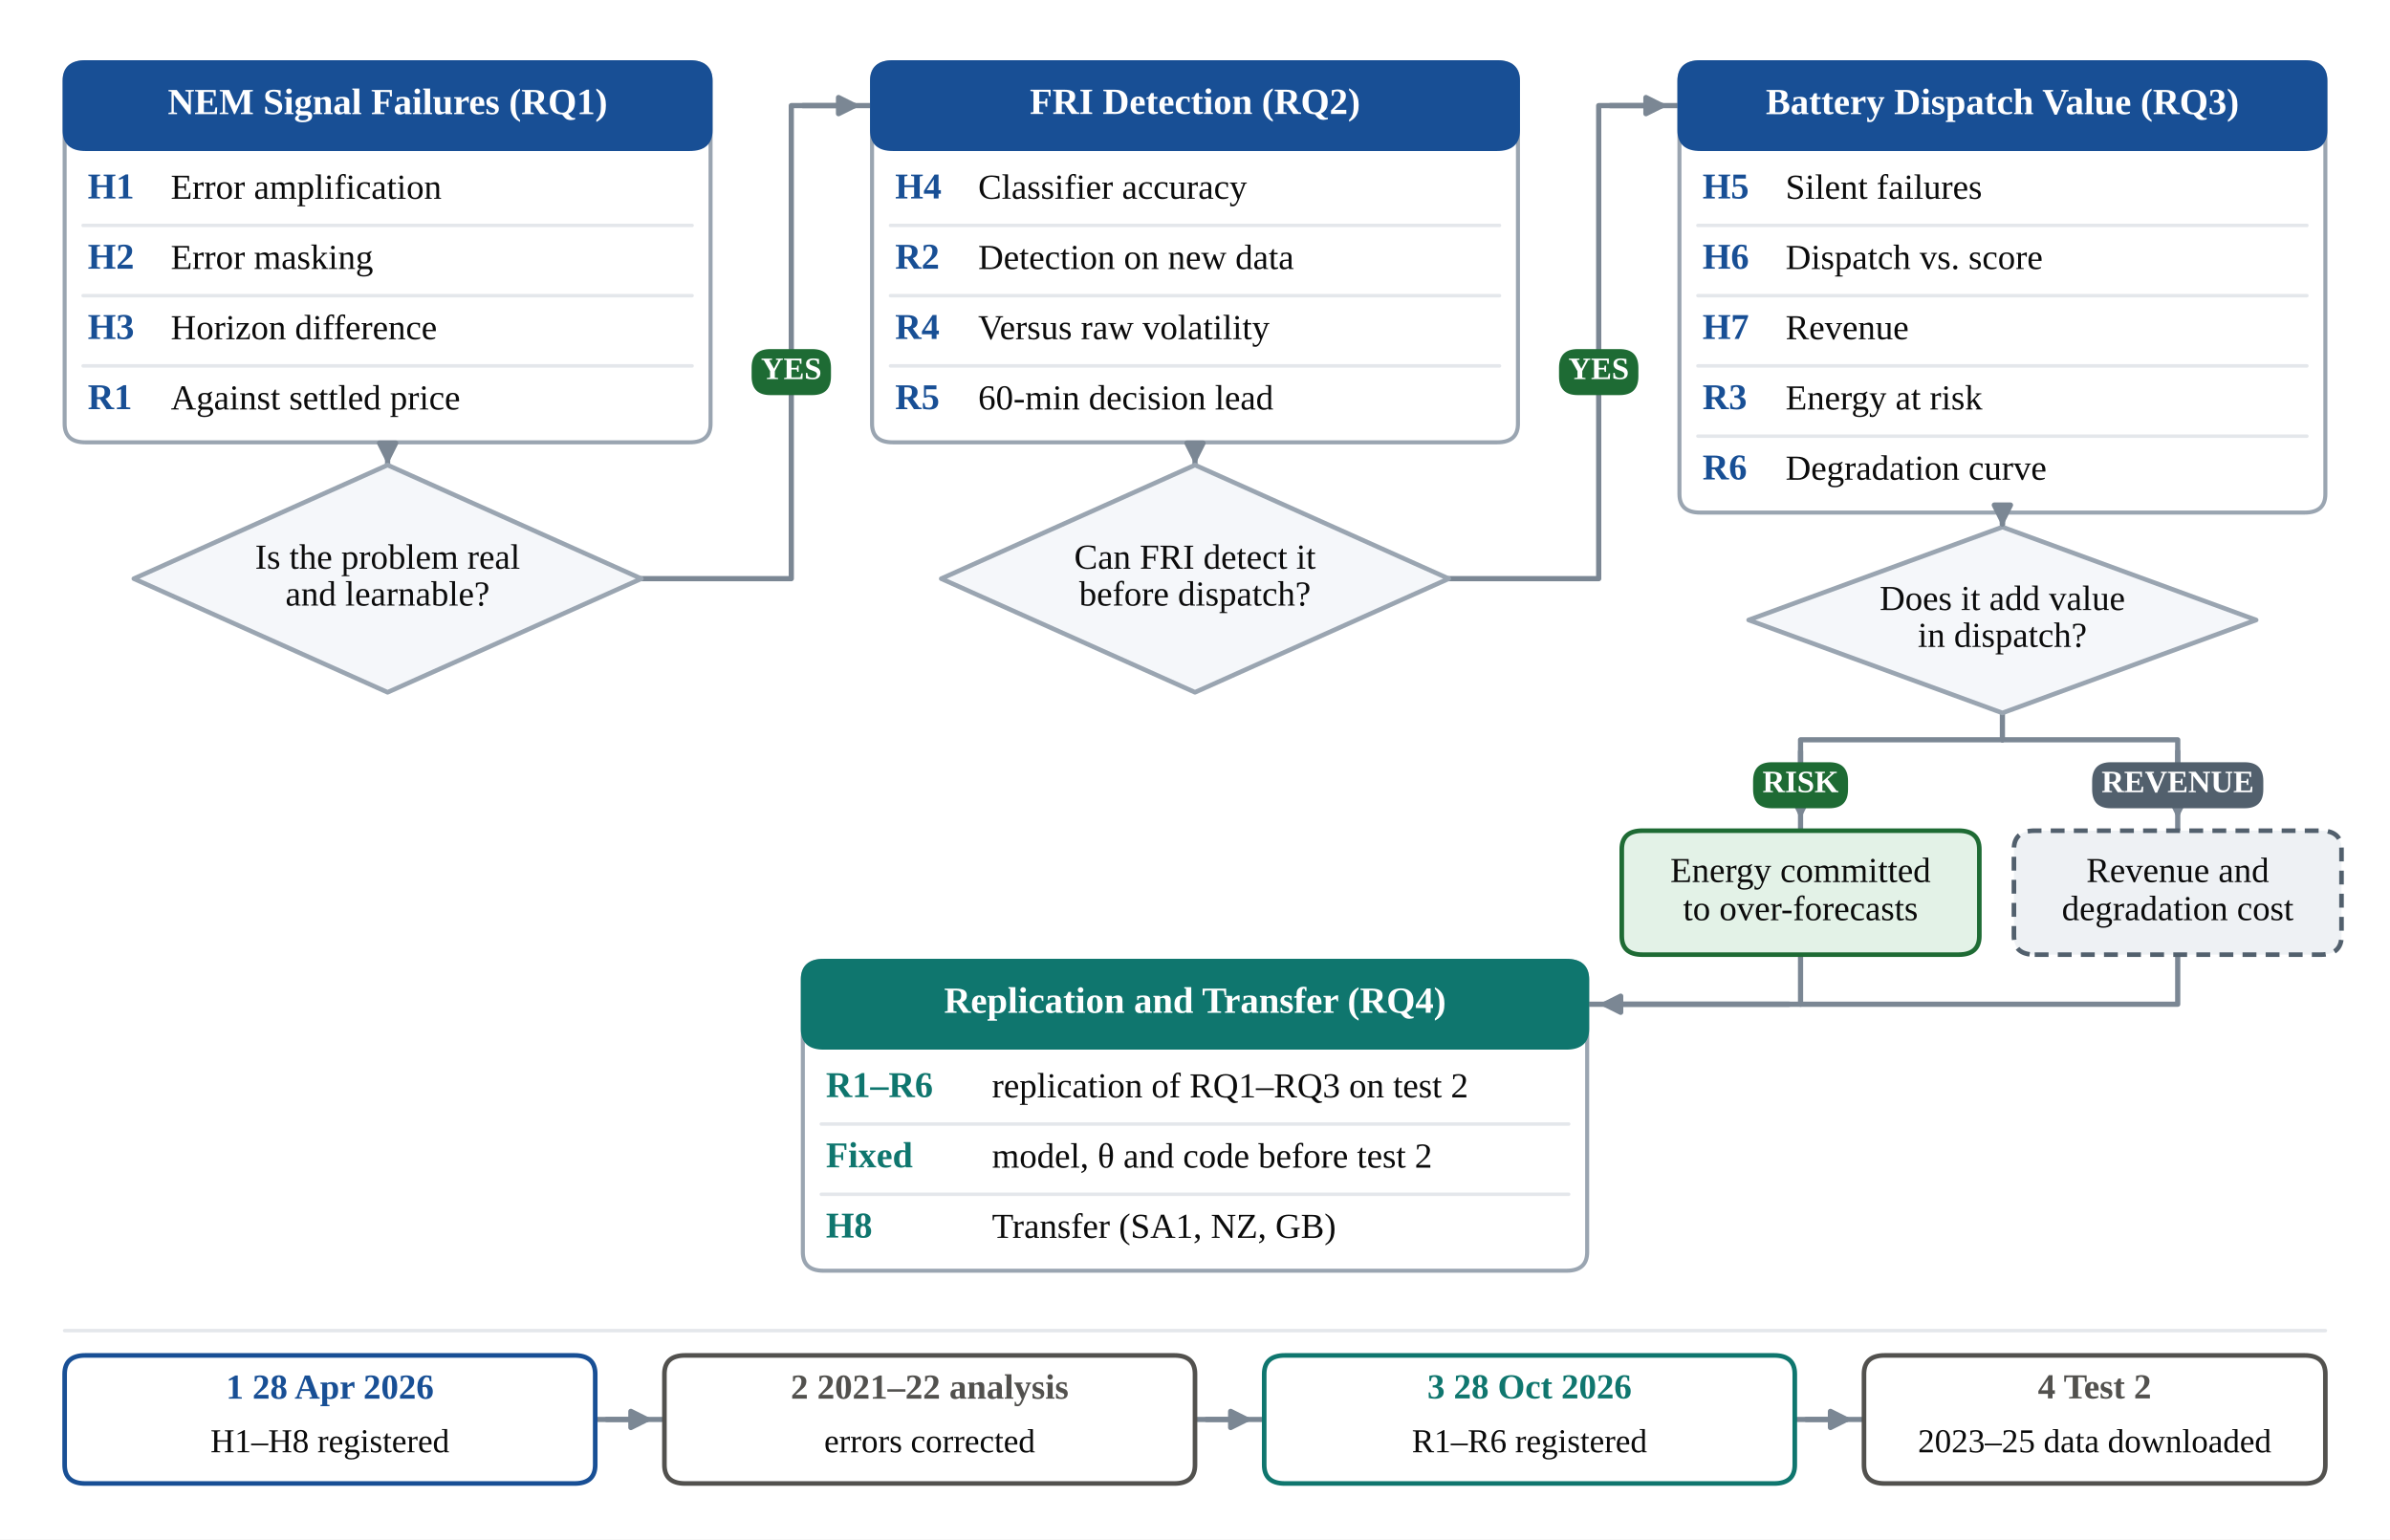
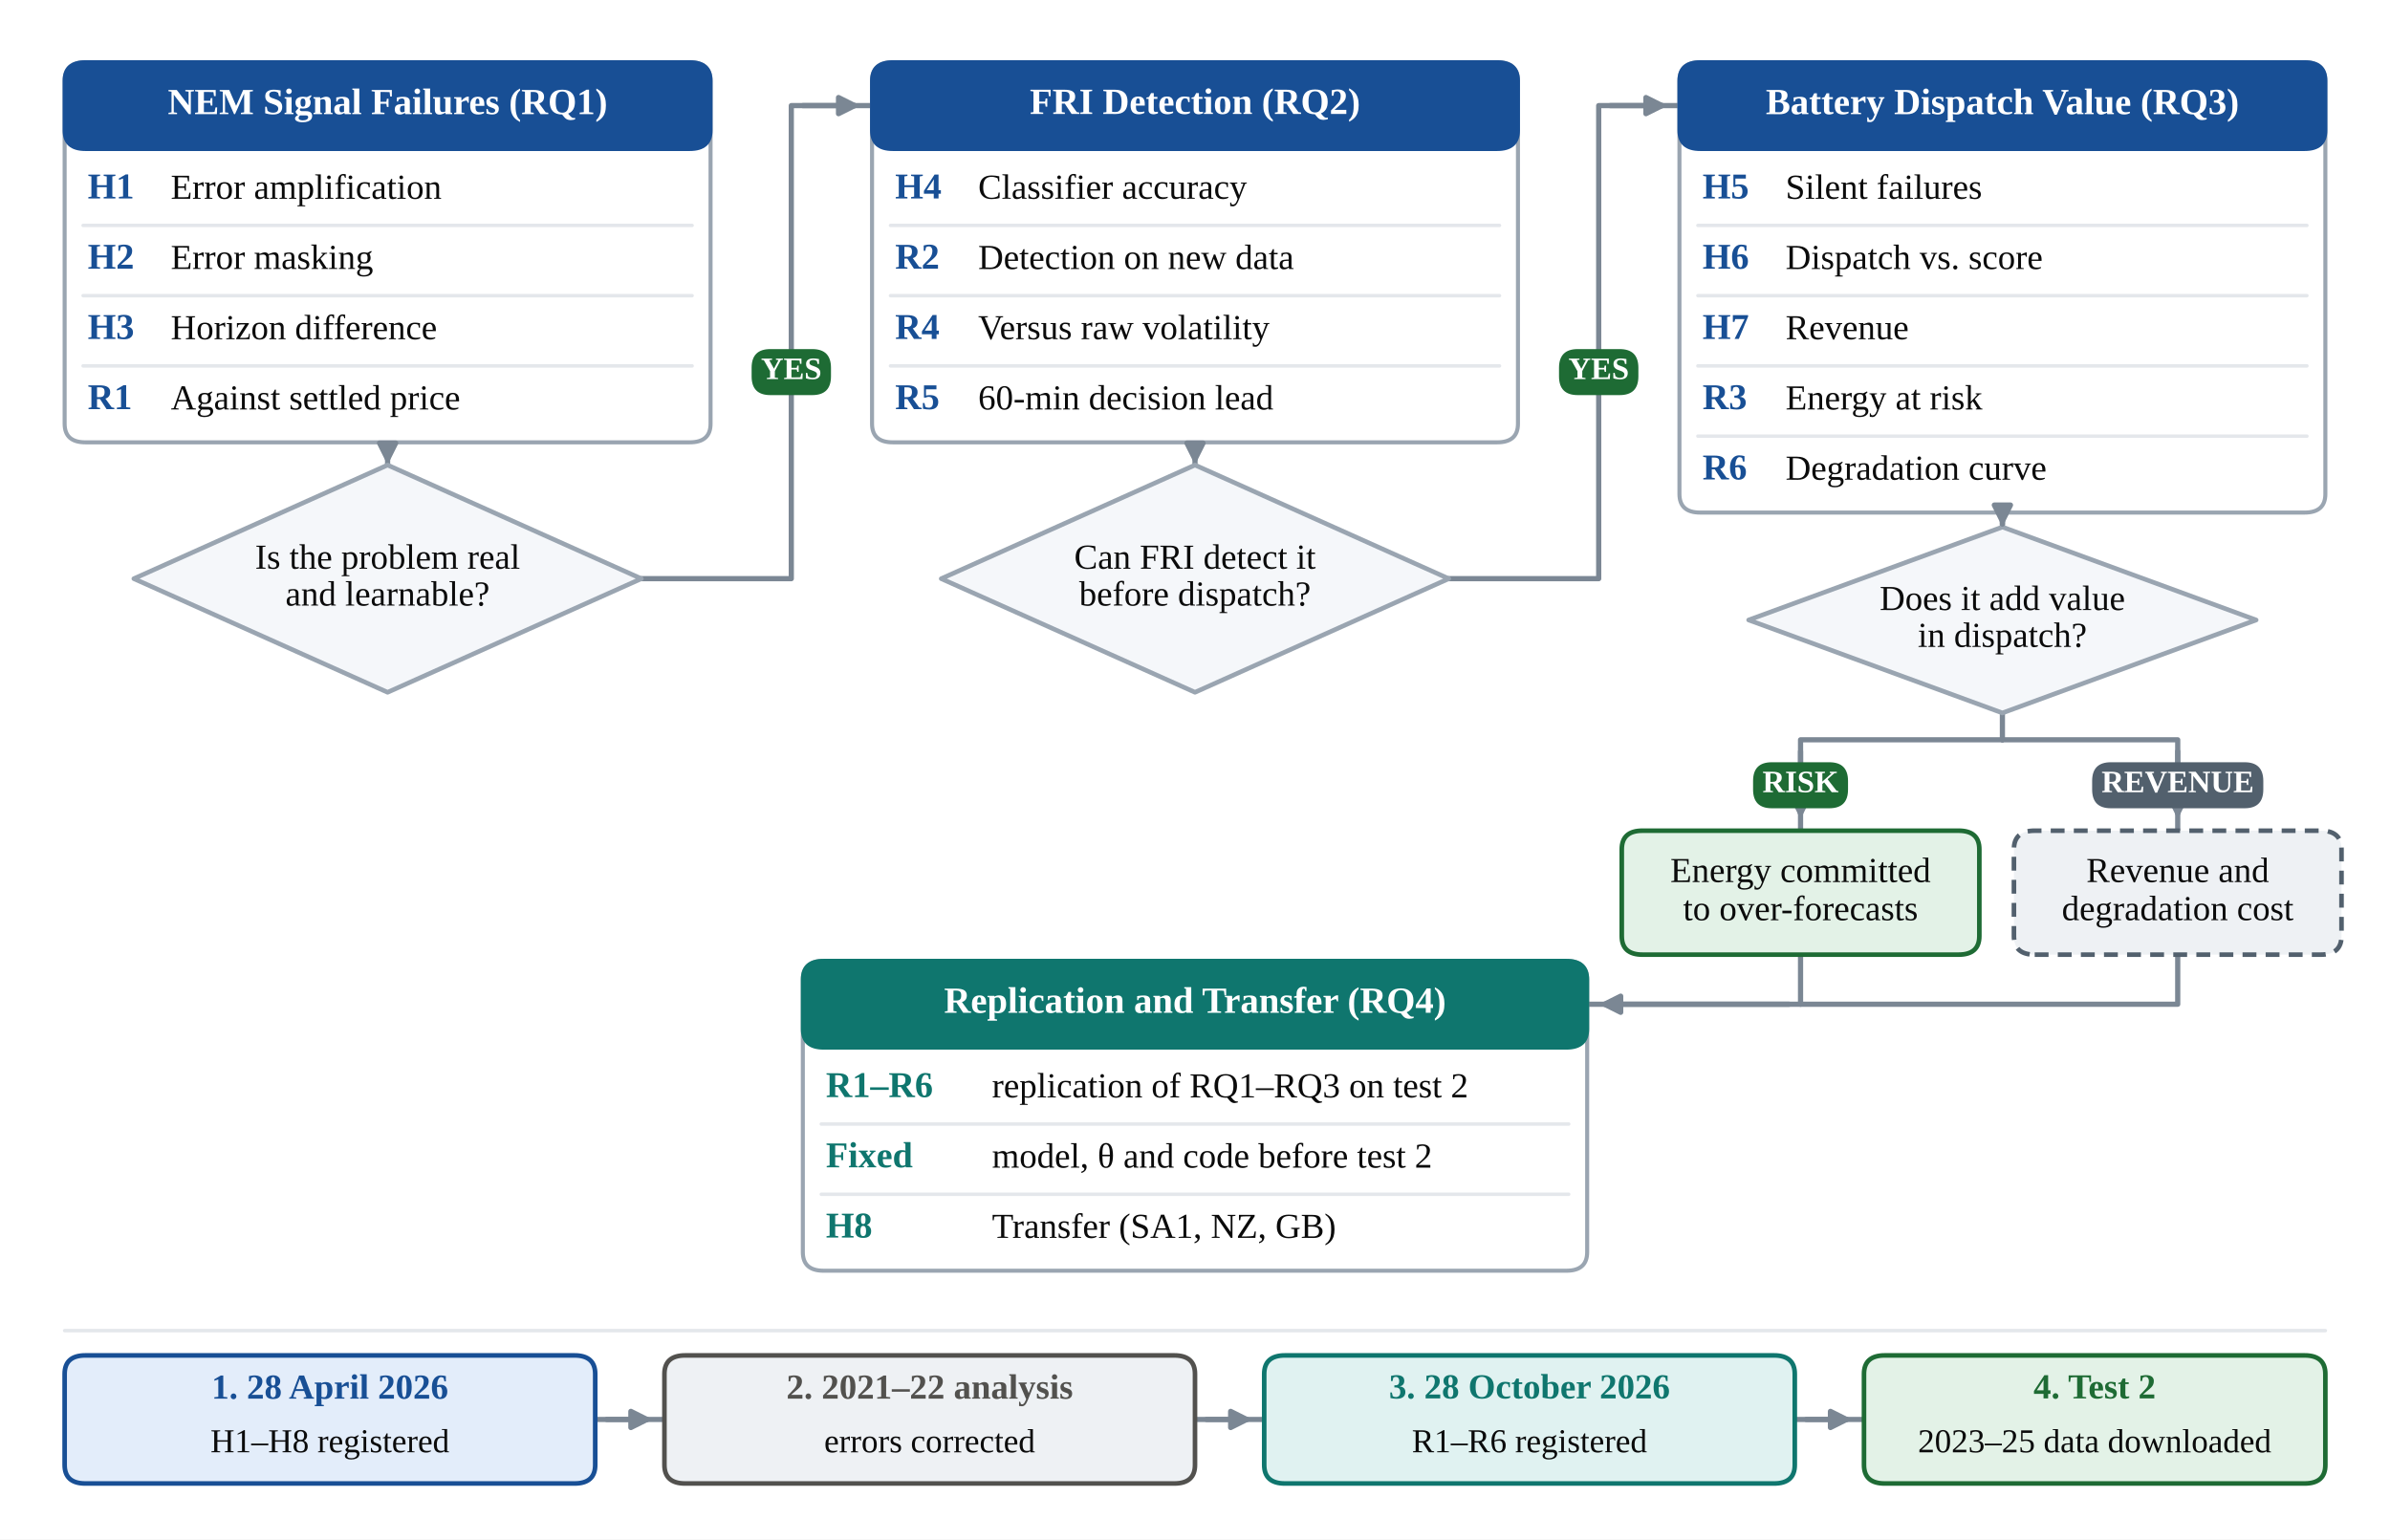
<svg xmlns="http://www.w3.org/2000/svg" width="413.928pt" height="266.652pt" viewBox="0 0 413.928 266.652" version="1.1">
  <defs>
    <style type="text/css">*{stroke-linejoin: round; stroke-linecap: butt}</style>
  </defs>
  <g id="figure_1">
    <g id="patch_1">
      <path d="M 0 266.652  L 413.928 266.652  L 413.928 0  L 0 0  z " style="fill: #ffffff" />
    </g>
    <g id="axes_1">
      <g id="line2d_1">
-         <path d="M 67.129 76.614  L 67.129 80.55  " clip-path="url(#pb649755483)" style="fill: none; stroke: #7b8794; stroke-width: 0.9; stroke-linecap: round" />
+         <path d="M 67.129 76.614  L 67.129 80.55  " clip-path="url(#p998a81ad41)" style="fill: none; stroke: #7b8794; stroke-width: 0.9; stroke-linecap: round" />
      </g>
      <g id="line2d_2">
-         <path d="M 206.964 76.614  L 206.964 80.55  " clip-path="url(#pb649755483)" style="fill: none; stroke: #7b8794; stroke-width: 0.9; stroke-linecap: round" />
+         <path d="M 206.964 76.614  L 206.964 80.55  " clip-path="url(#p998a81ad41)" style="fill: none; stroke: #7b8794; stroke-width: 0.9; stroke-linecap: round" />
      </g>
      <g id="line2d_3">
-         <path d="M 346.799 88.779  L 346.799 91.284  " clip-path="url(#pb649755483)" style="fill: none; stroke: #7b8794; stroke-width: 0.9; stroke-linecap: round" />
+         <path d="M 346.799 88.779  L 346.799 91.284  " clip-path="url(#p998a81ad41)" style="fill: none; stroke: #7b8794; stroke-width: 0.9; stroke-linecap: round" />
      </g>
      <g id="line2d_4">
-         <path d="M 111.077 100.229  L 137.047 100.229  L 137.047 18.292  L 151.03 18.292  " clip-path="url(#pb649755483)" style="fill: none; stroke: #7b8794; stroke-width: 0.9; stroke-linecap: round" />
+         <path d="M 111.077 100.229  L 137.047 100.229  L 137.047 18.292  L 151.03 18.292  " clip-path="url(#p998a81ad41)" style="fill: none; stroke: #7b8794; stroke-width: 0.9; stroke-linecap: round" />
      </g>
      <g id="line2d_5">
-         <path d="M 250.912 100.229  L 276.881 100.229  L 276.881 18.292  L 290.865 18.292  " clip-path="url(#pb649755483)" style="fill: none; stroke: #7b8794; stroke-width: 0.9; stroke-linecap: round" />
+         <path d="M 250.912 100.229  L 276.881 100.229  L 276.881 18.292  L 290.865 18.292  " clip-path="url(#p998a81ad41)" style="fill: none; stroke: #7b8794; stroke-width: 0.9; stroke-linecap: round" />
      </g>
      <g id="line2d_6">
-         <path d="M 346.799 123.486  L 346.799 128.138  " clip-path="url(#pb649755483)" style="fill: none; stroke: #7b8794; stroke-width: 0.9; stroke-linecap: round" />
+         <path d="M 346.799 123.486  L 346.799 128.138  " clip-path="url(#p998a81ad41)" style="fill: none; stroke: #7b8794; stroke-width: 0.9; stroke-linecap: round" />
      </g>
      <g id="line2d_7">
-         <path d="M 346.799 128.138  L 311.84 128.138  L 311.84 143.881  " clip-path="url(#pb649755483)" style="fill: none; stroke: #7b8794; stroke-width: 0.9; stroke-linecap: round" />
+         <path d="M 346.799 128.138  L 311.84 128.138  L 311.84 143.881  " clip-path="url(#p998a81ad41)" style="fill: none; stroke: #7b8794; stroke-width: 0.9; stroke-linecap: round" />
      </g>
      <g id="line2d_8">
-         <path d="M 346.799 128.138  L 377.163 128.138  L 377.163 143.881  " clip-path="url(#pb649755483)" style="fill: none; stroke: #7b8794; stroke-width: 0.9; stroke-linecap: round" />
+         <path d="M 346.799 128.138  L 377.163 128.138  L 377.163 143.881  " clip-path="url(#p998a81ad41)" style="fill: none; stroke: #7b8794; stroke-width: 0.9; stroke-linecap: round" />
      </g>
      <g id="line2d_9">
-         <path d="M 311.84 165.349  L 311.84 173.937  L 274.884 173.937  " clip-path="url(#pb649755483)" style="fill: none; stroke: #7b8794; stroke-width: 0.9; stroke-linecap: round" />
+         <path d="M 311.84 165.349  L 311.84 173.937  L 274.884 173.937  " clip-path="url(#p998a81ad41)" style="fill: none; stroke: #7b8794; stroke-width: 0.9; stroke-linecap: round" />
      </g>
      <g id="line2d_10">
-         <path d="M 377.163 165.349  L 377.163 173.937  L 311.84 173.937  " clip-path="url(#pb649755483)" style="fill: none; stroke: #7b8794; stroke-width: 0.9; stroke-linecap: round" />
+         <path d="M 377.163 165.349  L 377.163 173.937  L 311.84 173.937  " clip-path="url(#p998a81ad41)" style="fill: none; stroke: #7b8794; stroke-width: 0.9; stroke-linecap: round" />
      </g>
      <g id="line2d_11">
-         <path d="M 103.087 245.855  L 115.073 245.855  " clip-path="url(#pb649755483)" style="fill: none; stroke: #7b8794; stroke-width: 0.9; stroke-linecap: round" />
+         <path d="M 103.087 245.855  L 115.073 245.855  " clip-path="url(#p998a81ad41)" style="fill: none; stroke: #7b8794; stroke-width: 0.9; stroke-linecap: round" />
      </g>
      <g id="line2d_12">
-         <path d="M 206.964 245.855  L 218.95 245.855  " clip-path="url(#pb649755483)" style="fill: none; stroke: #7b8794; stroke-width: 0.9; stroke-linecap: round" />
+         <path d="M 206.964 245.855  L 218.95 245.855  " clip-path="url(#p998a81ad41)" style="fill: none; stroke: #7b8794; stroke-width: 0.9; stroke-linecap: round" />
      </g>
      <g id="line2d_13">
-         <path d="M 310.841 245.855  L 322.827 245.855  " clip-path="url(#pb649755483)" style="fill: none; stroke: #7b8794; stroke-width: 0.9; stroke-linecap: round" />
+         <path d="M 310.841 245.855  L 322.827 245.855  " clip-path="url(#p998a81ad41)" style="fill: none; stroke: #7b8794; stroke-width: 0.9; stroke-linecap: round" />
      </g>
      <g id="patch_2">
-         <path d="M 14.791 76.614  L 119.467 76.614  Q 123.063 76.614 123.063 73.394  L 123.063 13.998  Q 123.063 10.778 119.467 10.778  L 14.791 10.778  Q 11.195 10.778 11.195 13.998  L 11.195 73.394  Q 11.195 76.614 14.791 76.614  z " clip-path="url(#pb649755483)" style="fill: #ffffff; stroke: #9aa5b1; stroke-width: 0.7; stroke-linejoin: miter" />
+         <path d="M 14.791 76.614  L 119.467 76.614  Q 123.063 76.614 123.063 73.394  L 123.063 13.998  Q 123.063 10.778 119.467 10.778  L 14.791 10.778  Q 11.195 10.778 11.195 13.998  L 11.195 73.394  Q 11.195 76.614 14.791 76.614  z " clip-path="url(#p998a81ad41)" style="fill: #ffffff; stroke: #9aa5b1; stroke-width: 0.7; stroke-linejoin: miter" />
      </g>
      <g id="patch_3">
-         <path d="M 154.626 76.614  L 259.302 76.614  Q 262.898 76.614 262.898 73.394  L 262.898 13.998  Q 262.898 10.778 259.302 10.778  L 154.626 10.778  Q 151.03 10.778 151.03 13.998  L 151.03 73.394  Q 151.03 76.614 154.626 76.614  z " clip-path="url(#pb649755483)" style="fill: #ffffff; stroke: #9aa5b1; stroke-width: 0.7; stroke-linejoin: miter" />
+         <path d="M 154.626 76.614  L 259.302 76.614  Q 262.898 76.614 262.898 73.394  L 262.898 13.998  Q 262.898 10.778 259.302 10.778  L 154.626 10.778  Q 151.03 10.778 151.03 13.998  L 151.03 73.394  Q 151.03 76.614 154.626 76.614  z " clip-path="url(#p998a81ad41)" style="fill: #ffffff; stroke: #9aa5b1; stroke-width: 0.7; stroke-linejoin: miter" />
      </g>
      <g id="patch_4">
-         <path d="M 294.461 88.779  L 399.137 88.779  Q 402.733 88.779 402.733 85.559  L 402.733 13.998  Q 402.733 10.778 399.137 10.778  L 294.461 10.778  Q 290.865 10.778 290.865 13.998  L 290.865 85.559  Q 290.865 88.779 294.461 88.779  z " clip-path="url(#pb649755483)" style="fill: #ffffff; stroke: #9aa5b1; stroke-width: 0.7; stroke-linejoin: miter" />
+         <path d="M 294.461 88.779  L 399.137 88.779  Q 402.733 88.779 402.733 85.559  L 402.733 13.998  Q 402.733 10.778 399.137 10.778  L 294.461 10.778  Q 290.865 10.778 290.865 13.998  L 290.865 85.559  Q 290.865 88.779 294.461 88.779  z " clip-path="url(#p998a81ad41)" style="fill: #ffffff; stroke: #9aa5b1; stroke-width: 0.7; stroke-linejoin: miter" />
      </g>
      <g id="patch_5">
-         <path d="M 23.181 100.229  L 67.129 80.55  L 111.077 100.229  L 67.129 119.908  z " clip-path="url(#pb649755483)" style="fill: #f5f7fa; stroke: #9aa5b1; stroke-width: 0.8" />
+         <path d="M 23.181 100.229  L 67.129 80.55  L 111.077 100.229  L 67.129 119.908  z " clip-path="url(#p998a81ad41)" style="fill: #f5f7fa; stroke: #9aa5b1; stroke-width: 0.8" />
      </g>
      <g id="patch_6">
-         <path d="M 163.016 100.229  L 206.964 80.55  L 250.912 100.229  L 206.964 119.908  z " clip-path="url(#pb649755483)" style="fill: #f5f7fa; stroke: #9aa5b1; stroke-width: 0.8" />
+         <path d="M 163.016 100.229  L 206.964 80.55  L 250.912 100.229  L 206.964 119.908  z " clip-path="url(#p998a81ad41)" style="fill: #f5f7fa; stroke: #9aa5b1; stroke-width: 0.8" />
      </g>
      <g id="patch_7">
-         <path d="M 302.851 107.385  L 346.799 91.284  L 390.747 107.385  L 346.799 123.486  z " clip-path="url(#pb649755483)" style="fill: #f5f7fa; stroke: #9aa5b1; stroke-width: 0.8" />
+         <path d="M 302.851 107.385  L 346.799 91.284  L 390.747 107.385  L 346.799 123.486  z " clip-path="url(#p998a81ad41)" style="fill: #f5f7fa; stroke: #9aa5b1; stroke-width: 0.8" />
      </g>
      <g id="patch_8">
-         <path d="M 284.472 165.349  L 339.208 165.349  Q 342.804 165.349 342.804 162.129  L 342.804 147.101  Q 342.804 143.881 339.208 143.881  L 284.472 143.881  Q 280.877 143.881 280.877 147.101  L 280.877 162.129  Q 280.877 165.349 284.472 165.349  z " clip-path="url(#pb649755483)" style="fill: #e3f2e7; stroke: #1e6b34; stroke-width: 0.8; stroke-linejoin: miter" />
+         <path d="M 284.472 165.349  L 339.208 165.349  Q 342.804 165.349 342.804 162.129  L 342.804 147.101  Q 342.804 143.881 339.208 143.881  L 284.472 143.881  Q 280.877 143.881 280.877 147.101  L 280.877 162.129  Q 280.877 165.349 284.472 165.349  z " clip-path="url(#p998a81ad41)" style="fill: #e3f2e7; stroke: #1e6b34; stroke-width: 0.8; stroke-linejoin: miter" />
      </g>
      <g id="patch_9">
-         <path d="M 352.392 165.349  L 401.934 165.349  Q 405.529 165.349 405.529 162.129  L 405.529 147.101  Q 405.529 143.881 401.934 143.881  L 352.392 143.881  Q 348.796 143.881 348.796 147.101  L 348.796 162.129  Q 348.796 165.349 352.392 165.349  z " clip-path="url(#pb649755483)" style="fill: #eef1f4; stroke-dasharray: 2.4,1.6; stroke-dashoffset: 0; stroke: #52606d; stroke-width: 0.8; stroke-linejoin: miter" />
+         <path d="M 352.392 165.349  L 401.934 165.349  Q 405.529 165.349 405.529 162.129  L 405.529 147.101  Q 405.529 143.881 401.934 143.881  L 352.392 143.881  Q 348.796 143.881 348.796 147.101  L 348.796 162.129  Q 348.796 165.349 352.392 165.349  z " clip-path="url(#p998a81ad41)" style="fill: #eef1f4; stroke-dasharray: 2.4,1.6; stroke-dashoffset: 0; stroke: #52606d; stroke-width: 0.8; stroke-linejoin: miter" />
      </g>
      <g id="patch_10">
-         <path d="M 142.64 220.094  L 271.288 220.094  Q 274.884 220.094 274.884 216.873  L 274.884 169.643  Q 274.884 166.423 271.288 166.423  L 142.64 166.423  Q 139.044 166.423 139.044 169.643  L 139.044 216.873  Q 139.044 220.094 142.64 220.094  z " clip-path="url(#pb649755483)" style="fill: #ffffff; stroke: #9aa5b1; stroke-width: 0.7; stroke-linejoin: miter" />
+         <path d="M 142.64 220.094  L 271.288 220.094  Q 274.884 220.094 274.884 216.873  L 274.884 169.643  Q 274.884 166.423 271.288 166.423  L 142.64 166.423  Q 139.044 166.423 139.044 169.643  L 139.044 216.873  Q 139.044 220.094 142.64 220.094  z " clip-path="url(#p998a81ad41)" style="fill: #ffffff; stroke: #9aa5b1; stroke-width: 0.7; stroke-linejoin: miter" />
      </g>
      <g id="line2d_14">
-         <path d="M 11.195 230.47  L 402.733 230.47  " clip-path="url(#pb649755483)" style="fill: none; stroke: #e4e7eb; stroke-width: 0.6; stroke-linecap: round" />
+         <path d="M 11.195 230.47  L 402.733 230.47  " clip-path="url(#p998a81ad41)" style="fill: none; stroke: #e4e7eb; stroke-width: 0.6; stroke-linecap: round" />
      </g>
      <g id="patch_11">
-         <path d="M 14.791 256.947  L 99.491 256.947  Q 103.087 256.947 103.087 253.727  L 103.087 237.984  Q 103.087 234.764 99.491 234.764  L 14.791 234.764  Q 11.195 234.764 11.195 237.984  L 11.195 253.727  Q 11.195 256.947 14.791 256.947  z " clip-path="url(#pb649755483)" style="fill: #ffffff; stroke: #184f95; stroke-width: 0.8; stroke-linejoin: miter" />
+         <path d="M 14.791 256.947  L 99.491 256.947  Q 103.087 256.947 103.087 253.727  L 103.087 237.984  Q 103.087 234.764 99.491 234.764  L 14.791 234.764  Q 11.195 234.764 11.195 237.984  L 11.195 253.727  Q 11.195 256.947 14.791 256.947  z " clip-path="url(#p998a81ad41)" style="fill: #e3edfa; stroke: #184f95; stroke-width: 0.8; stroke-linejoin: miter" />
      </g>
      <g id="patch_12">
-         <path d="M 118.668 256.947  L 203.368 256.947  Q 206.964 256.947 206.964 253.727  L 206.964 237.984  Q 206.964 234.764 203.368 234.764  L 118.668 234.764  Q 115.073 234.764 115.073 237.984  L 115.073 253.727  Q 115.073 256.947 118.668 256.947  z " clip-path="url(#pb649755483)" style="fill: #ffffff; stroke: #52514e; stroke-width: 0.8; stroke-linejoin: miter" />
+         <path d="M 118.668 256.947  L 203.368 256.947  Q 206.964 256.947 206.964 253.727  L 206.964 237.984  Q 206.964 234.764 203.368 234.764  L 118.668 234.764  Q 115.073 234.764 115.073 237.984  L 115.073 253.727  Q 115.073 256.947 118.668 256.947  z " clip-path="url(#p998a81ad41)" style="fill: #eef1f4; stroke: #52514e; stroke-width: 0.8; stroke-linejoin: miter" />
      </g>
      <g id="patch_13">
-         <path d="M 222.546 256.947  L 307.246 256.947  Q 310.841 256.947 310.841 253.727  L 310.841 237.984  Q 310.841 234.764 307.246 234.764  L 222.546 234.764  Q 218.95 234.764 218.95 237.984  L 218.95 253.727  Q 218.95 256.947 222.546 256.947  z " clip-path="url(#pb649755483)" style="fill: #ffffff; stroke: #0f766e; stroke-width: 0.8; stroke-linejoin: miter" />
+         <path d="M 222.546 256.947  L 307.246 256.947  Q 310.841 256.947 310.841 253.727  L 310.841 237.984  Q 310.841 234.764 307.246 234.764  L 222.546 234.764  Q 218.95 234.764 218.95 237.984  L 218.95 253.727  Q 218.95 256.947 222.546 256.947  z " clip-path="url(#p998a81ad41)" style="fill: #e0f2f1; stroke: #0f766e; stroke-width: 0.8; stroke-linejoin: miter" />
      </g>
      <g id="patch_14">
-         <path d="M 326.423 256.947  L 399.137 256.947  Q 402.733 256.947 402.733 253.727  L 402.733 237.984  Q 402.733 234.764 399.137 234.764  L 326.423 234.764  Q 322.827 234.764 322.827 237.984  L 322.827 253.727  Q 322.827 256.947 326.423 256.947  z " clip-path="url(#pb649755483)" style="fill: #ffffff; stroke: #52514e; stroke-width: 0.8; stroke-linejoin: miter" />
+         <path d="M 326.423 256.947  L 399.137 256.947  Q 402.733 256.947 402.733 253.727  L 402.733 237.984  Q 402.733 234.764 399.137 234.764  L 326.423 234.764  Q 322.827 234.764 322.827 237.984  L 322.827 253.727  Q 322.827 256.947 326.423 256.947  z " clip-path="url(#p998a81ad41)" style="fill: #e3f2e7; stroke: #1e6b34; stroke-width: 0.8; stroke-linejoin: miter" />
      </g>
      <g id="patch_15">
-         <path d="M 14.791 25.806  L 119.467 25.806  Q 123.063 25.806 123.063 22.586  L 123.063 13.998  Q 123.063 10.778 119.467 10.778  L 14.791 10.778  Q 11.195 10.778 11.195 13.998  L 11.195 22.586  Q 11.195 25.806 14.791 25.806  z " clip-path="url(#pb649755483)" style="fill: #184f95; stroke: #184f95; stroke-width: 0.7; stroke-linejoin: miter" />
+         <path d="M 14.791 25.806  L 119.467 25.806  Q 123.063 25.806 123.063 22.586  L 123.063 13.998  Q 123.063 10.778 119.467 10.778  L 14.791 10.778  Q 11.195 10.778 11.195 13.998  L 11.195 22.586  Q 11.195 25.806 14.791 25.806  z " clip-path="url(#p998a81ad41)" style="fill: #184f95; stroke: #184f95; stroke-width: 0.7; stroke-linejoin: miter" />
      </g>
      <g id="line2d_15">
-         <path d="M 14.392 39.045  L 119.867 39.045  " clip-path="url(#pb649755483)" style="fill: none; stroke: #e4e7eb; stroke-width: 0.6; stroke-linecap: round" />
+         <path d="M 14.392 39.045  L 119.867 39.045  " clip-path="url(#p998a81ad41)" style="fill: none; stroke: #e4e7eb; stroke-width: 0.6; stroke-linecap: round" />
      </g>
      <g id="line2d_16">
-         <path d="M 14.392 51.21  L 119.867 51.21  " clip-path="url(#pb649755483)" style="fill: none; stroke: #e4e7eb; stroke-width: 0.6; stroke-linecap: round" />
+         <path d="M 14.392 51.21  L 119.867 51.21  " clip-path="url(#p998a81ad41)" style="fill: none; stroke: #e4e7eb; stroke-width: 0.6; stroke-linecap: round" />
      </g>
      <g id="line2d_17">
-         <path d="M 14.392 63.375  L 119.867 63.375  " clip-path="url(#pb649755483)" style="fill: none; stroke: #e4e7eb; stroke-width: 0.6; stroke-linecap: round" />
+         <path d="M 14.392 63.375  L 119.867 63.375  " clip-path="url(#p998a81ad41)" style="fill: none; stroke: #e4e7eb; stroke-width: 0.6; stroke-linecap: round" />
      </g>
      <g id="patch_16">
-         <path d="M 154.626 25.806  L 259.302 25.806  Q 262.898 25.806 262.898 22.586  L 262.898 13.998  Q 262.898 10.778 259.302 10.778  L 154.626 10.778  Q 151.03 10.778 151.03 13.998  L 151.03 22.586  Q 151.03 25.806 154.626 25.806  z " clip-path="url(#pb649755483)" style="fill: #184f95; stroke: #184f95; stroke-width: 0.7; stroke-linejoin: miter" />
+         <path d="M 154.626 25.806  L 259.302 25.806  Q 262.898 25.806 262.898 22.586  L 262.898 13.998  Q 262.898 10.778 259.302 10.778  L 154.626 10.778  Q 151.03 10.778 151.03 13.998  L 151.03 22.586  Q 151.03 25.806 154.626 25.806  z " clip-path="url(#p998a81ad41)" style="fill: #184f95; stroke: #184f95; stroke-width: 0.7; stroke-linejoin: miter" />
      </g>
      <g id="line2d_18">
-         <path d="M 154.226 39.045  L 259.702 39.045  " clip-path="url(#pb649755483)" style="fill: none; stroke: #e4e7eb; stroke-width: 0.6; stroke-linecap: round" />
+         <path d="M 154.226 39.045  L 259.702 39.045  " clip-path="url(#p998a81ad41)" style="fill: none; stroke: #e4e7eb; stroke-width: 0.6; stroke-linecap: round" />
      </g>
      <g id="line2d_19">
-         <path d="M 154.226 51.21  L 259.702 51.21  " clip-path="url(#pb649755483)" style="fill: none; stroke: #e4e7eb; stroke-width: 0.6; stroke-linecap: round" />
+         <path d="M 154.226 51.21  L 259.702 51.21  " clip-path="url(#p998a81ad41)" style="fill: none; stroke: #e4e7eb; stroke-width: 0.6; stroke-linecap: round" />
      </g>
      <g id="line2d_20">
-         <path d="M 154.226 63.375  L 259.702 63.375  " clip-path="url(#pb649755483)" style="fill: none; stroke: #e4e7eb; stroke-width: 0.6; stroke-linecap: round" />
+         <path d="M 154.226 63.375  L 259.702 63.375  " clip-path="url(#p998a81ad41)" style="fill: none; stroke: #e4e7eb; stroke-width: 0.6; stroke-linecap: round" />
      </g>
      <g id="patch_17">
-         <path d="M 294.461 25.806  L 399.137 25.806  Q 402.733 25.806 402.733 22.586  L 402.733 13.998  Q 402.733 10.778 399.137 10.778  L 294.461 10.778  Q 290.865 10.778 290.865 13.998  L 290.865 22.586  Q 290.865 25.806 294.461 25.806  z " clip-path="url(#pb649755483)" style="fill: #184f95; stroke: #184f95; stroke-width: 0.7; stroke-linejoin: miter" />
+         <path d="M 294.461 25.806  L 399.137 25.806  Q 402.733 25.806 402.733 22.586  L 402.733 13.998  Q 402.733 10.778 399.137 10.778  L 294.461 10.778  Q 290.865 10.778 290.865 13.998  L 290.865 22.586  Q 290.865 25.806 294.461 25.806  z " clip-path="url(#p998a81ad41)" style="fill: #184f95; stroke: #184f95; stroke-width: 0.7; stroke-linejoin: miter" />
      </g>
      <g id="line2d_21">
-         <path d="M 294.061 39.045  L 399.536 39.045  " clip-path="url(#pb649755483)" style="fill: none; stroke: #e4e7eb; stroke-width: 0.6; stroke-linecap: round" />
+         <path d="M 294.061 39.045  L 399.536 39.045  " clip-path="url(#p998a81ad41)" style="fill: none; stroke: #e4e7eb; stroke-width: 0.6; stroke-linecap: round" />
      </g>
      <g id="line2d_22">
-         <path d="M 294.061 51.21  L 399.536 51.21  " clip-path="url(#pb649755483)" style="fill: none; stroke: #e4e7eb; stroke-width: 0.6; stroke-linecap: round" />
+         <path d="M 294.061 51.21  L 399.536 51.21  " clip-path="url(#p998a81ad41)" style="fill: none; stroke: #e4e7eb; stroke-width: 0.6; stroke-linecap: round" />
      </g>
      <g id="line2d_23">
-         <path d="M 294.061 63.375  L 399.536 63.375  " clip-path="url(#pb649755483)" style="fill: none; stroke: #e4e7eb; stroke-width: 0.6; stroke-linecap: round" />
+         <path d="M 294.061 63.375  L 399.536 63.375  " clip-path="url(#p998a81ad41)" style="fill: none; stroke: #e4e7eb; stroke-width: 0.6; stroke-linecap: round" />
      </g>
      <g id="line2d_24">
-         <path d="M 294.061 75.541  L 399.536 75.541  " clip-path="url(#pb649755483)" style="fill: none; stroke: #e4e7eb; stroke-width: 0.6; stroke-linecap: round" />
+         <path d="M 294.061 75.541  L 399.536 75.541  " clip-path="url(#p998a81ad41)" style="fill: none; stroke: #e4e7eb; stroke-width: 0.6; stroke-linecap: round" />
      </g>
      <g id="text_1">
        <text style="font-size: 6.1px; font-family: 'Times New Roman', 'Liberation Serif', 'Nimbus Roman', 'DejaVu Serif', serif; fill: #0b0b0b" transform="translate(44.17795 98.50071)">Is the problem real</text>
        <text style="font-size: 6.1px; font-family: 'Times New Roman', 'Liberation Serif', 'Nimbus Roman', 'DejaVu Serif', serif; fill: #0b0b0b" transform="translate(49.43301 104.8884)">and learnable?</text>
      </g>
      <g id="text_2">
        <text style="font-size: 6.1px; font-family: 'Times New Roman', 'Liberation Serif', 'Nimbus Roman', 'DejaVu Serif', serif; fill: #0b0b0b" transform="translate(186.041 98.50071)">Can FRI detect it</text>
        <text style="font-size: 6.1px; font-family: 'Times New Roman', 'Liberation Serif', 'Nimbus Roman', 'DejaVu Serif', serif; fill: #0b0b0b" transform="translate(186.894 104.8884)">before dispatch?</text>
      </g>
      <g id="text_3">
        <text style="font-size: 6.1px; font-family: 'Times New Roman', 'Liberation Serif', 'Nimbus Roman', 'DejaVu Serif', serif; fill: #0b0b0b" transform="translate(325.5389 105.6568)">Does it add value</text>
        <text style="font-size: 6.1px; font-family: 'Times New Roman', 'Liberation Serif', 'Nimbus Roman', 'DejaVu Serif', serif; fill: #0b0b0b" transform="translate(332.1455 112.0444)">in dispatch?</text>
      </g>
      <g id="patch_18">
-         <path d="M 142.64 181.451  L 271.288 181.451  Q 274.884 181.451 274.884 178.23  L 274.884 169.643  Q 274.884 166.423 271.288 166.423  L 142.64 166.423  Q 139.044 166.423 139.044 169.643  L 139.044 178.23  Q 139.044 181.451 142.64 181.451  z " clip-path="url(#pb649755483)" style="fill: #0f766e; stroke: #0f766e; stroke-width: 0.7; stroke-linejoin: miter" />
+         <path d="M 142.64 181.451  L 271.288 181.451  Q 274.884 181.451 274.884 178.23  L 274.884 169.643  Q 274.884 166.423 271.288 166.423  L 142.64 166.423  Q 139.044 166.423 139.044 169.643  L 139.044 178.23  Q 139.044 181.451 142.64 181.451  z " clip-path="url(#p998a81ad41)" style="fill: #0f766e; stroke: #0f766e; stroke-width: 0.7; stroke-linejoin: miter" />
      </g>
      <g id="line2d_25">
-         <path d="M 142.24 194.689  L 271.688 194.689  " clip-path="url(#pb649755483)" style="fill: none; stroke: #e4e7eb; stroke-width: 0.6; stroke-linecap: round" />
+         <path d="M 142.24 194.689  L 271.688 194.689  " clip-path="url(#p998a81ad41)" style="fill: none; stroke: #e4e7eb; stroke-width: 0.6; stroke-linecap: round" />
      </g>
      <g id="line2d_26">
-         <path d="M 142.24 206.855  L 271.688 206.855  " clip-path="url(#pb649755483)" style="fill: none; stroke: #e4e7eb; stroke-width: 0.6; stroke-linecap: round" />
+         <path d="M 142.24 206.855  L 271.688 206.855  " clip-path="url(#p998a81ad41)" style="fill: none; stroke: #e4e7eb; stroke-width: 0.6; stroke-linecap: round" />
      </g>
      <g id="text_4">
-         <text style="font-weight: 700; font-size: 6.1px; font-family: 'Times New Roman', 'Liberation Serif', 'Nimbus Roman', 'DejaVu Serif', serif; text-anchor: middle; fill: #184f95" x="57.141" y="242.255" transform="rotate(-0 57.141 242.2549)">1  28 Apr 2026</text>
+         <text style="font-weight: 700; font-size: 6.1px; font-family: 'Times New Roman', 'Liberation Serif', 'Nimbus Roman', 'DejaVu Serif', serif; text-anchor: middle; fill: #184f95" x="57.141" y="242.261" transform="rotate(-0 57.141 242.2611)">1. 28 April 2026</text>
      </g>
      <g id="text_5">
        <text style="font-size: 5.8px; font-family: 'Times New Roman', 'Liberation Serif', 'Nimbus Roman', 'DejaVu Serif', serif; text-anchor: middle; fill: #0b0b0b" x="57.141" y="251.537" transform="rotate(-0 57.141 251.537)">H1–H8 registered</text>
      </g>
      <g id="text_6">
-         <text style="font-weight: 700; font-size: 6.1px; font-family: 'Times New Roman', 'Liberation Serif', 'Nimbus Roman', 'DejaVu Serif', serif; text-anchor: middle; fill: #52514e" x="161.018" y="242.255" transform="rotate(-0 161.0183 242.2554)">2  2021–22 analysis</text>
+         <text style="font-weight: 700; font-size: 6.1px; font-family: 'Times New Roman', 'Liberation Serif', 'Nimbus Roman', 'DejaVu Serif', serif; text-anchor: middle; fill: #52514e" x="161.018" y="242.255" transform="rotate(-0 161.0183 242.2554)">2. 2021–22 analysis</text>
      </g>
      <g id="text_7">
        <text style="font-size: 5.8px; font-family: 'Times New Roman', 'Liberation Serif', 'Nimbus Roman', 'DejaVu Serif', serif; text-anchor: middle; fill: #0b0b0b" x="161.018" y="251.542" transform="rotate(-0 161.0183 251.5424)">errors corrected</text>
      </g>
      <g id="text_8">
-         <text style="font-weight: 700; font-size: 6.1px; font-family: 'Times New Roman', 'Liberation Serif', 'Nimbus Roman', 'DejaVu Serif', serif; text-anchor: middle; fill: #0f766e" x="264.896" y="242.213" transform="rotate(-0 264.8956 242.2134)">3  28 Oct 2026</text>
+         <text style="font-weight: 700; font-size: 6.1px; font-family: 'Times New Roman', 'Liberation Serif', 'Nimbus Roman', 'DejaVu Serif', serif; text-anchor: middle; fill: #0f766e" x="264.896" y="242.213" transform="rotate(-0 264.8956 242.2134)">3. 28 October 2026</text>
      </g>
      <g id="text_9">
        <text style="font-size: 5.8px; font-family: 'Times New Roman', 'Liberation Serif', 'Nimbus Roman', 'DejaVu Serif', serif; text-anchor: middle; fill: #0b0b0b" x="264.896" y="251.537" transform="rotate(-0 264.8956 251.537)">R1–R6 registered</text>
      </g>
      <g id="text_10">
-         <text style="font-weight: 700; font-size: 6.1px; font-family: 'Times New Roman', 'Liberation Serif', 'Nimbus Roman', 'DejaVu Serif', serif; text-anchor: middle; fill: #52514e" x="362.78" y="242.213" transform="rotate(-0 362.7799 242.2134)">4  Test 2</text>
+         <text style="font-weight: 700; font-size: 6.1px; font-family: 'Times New Roman', 'Liberation Serif', 'Nimbus Roman', 'DejaVu Serif', serif; text-anchor: middle; fill: #1e6b34" x="362.78" y="242.213" transform="rotate(-0 362.7799 242.2134)">4. Test 2</text>
      </g>
      <g id="text_11">
        <text style="font-size: 5.8px; font-family: 'Times New Roman', 'Liberation Serif', 'Nimbus Roman', 'DejaVu Serif', serif; text-anchor: middle; fill: #0b0b0b" x="362.78" y="251.542" transform="rotate(-0 362.7799 251.5424)">2023–25 data downloaded</text>
      </g>
      <g id="text_12">
        <text style="font-weight: 700; font-size: 6.4px; font-family: 'Times New Roman', 'Liberation Serif', 'Nimbus Roman', 'DejaVu Serif', serif; text-anchor: middle; fill: #ffffff" x="67.129" y="19.77" transform="rotate(-0 67.1292 19.77043)">NEM Signal Failures (RQ1)</text>
      </g>
      <g id="text_13">
        <text style="font-weight: 700; font-size: 6.3px; font-family: 'Times New Roman', 'Liberation Serif', 'Nimbus Roman', 'DejaVu Serif', serif; text-anchor: start; fill: #184f95" x="15.191" y="34.374" transform="rotate(-0 15.19056 34.37399)">H1</text>
      </g>
      <g id="text_14">
        <text style="font-size: 6.1px; font-family: 'Times New Roman', 'Liberation Serif', 'Nimbus Roman', 'DejaVu Serif', serif; text-anchor: start; fill: #0b0b0b" x="29.574" y="34.427" transform="rotate(-0 29.57357 34.42734)">Error amplification</text>
      </g>
      <g id="text_15">
        <text style="font-weight: 700; font-size: 6.3px; font-family: 'Times New Roman', 'Liberation Serif', 'Nimbus Roman', 'DejaVu Serif', serif; text-anchor: start; fill: #184f95" x="15.191" y="46.539" transform="rotate(-0 15.19056 46.53934)">H2</text>
      </g>
      <g id="text_16">
        <text style="font-size: 6.1px; font-family: 'Times New Roman', 'Liberation Serif', 'Nimbus Roman', 'DejaVu Serif', serif; text-anchor: start; fill: #0b0b0b" x="29.574" y="46.587" transform="rotate(-0 29.57357 46.58696)">Error masking</text>
      </g>
      <g id="text_17">
        <text style="font-weight: 700; font-size: 6.3px; font-family: 'Times New Roman', 'Liberation Serif', 'Nimbus Roman', 'DejaVu Serif', serif; text-anchor: start; fill: #184f95" x="15.191" y="58.705" transform="rotate(-0 15.19056 58.70468)">H3</text>
      </g>
      <g id="text_18">
        <text style="font-size: 6.1px; font-family: 'Times New Roman', 'Liberation Serif', 'Nimbus Roman', 'DejaVu Serif', serif; text-anchor: start; fill: #0b0b0b" x="29.574" y="58.758" transform="rotate(-0 29.57357 58.75803)">Horizon difference</text>
      </g>
      <g id="text_19">
        <text style="font-weight: 700; font-size: 6.3px; font-family: 'Times New Roman', 'Liberation Serif', 'Nimbus Roman', 'DejaVu Serif', serif; text-anchor: start; fill: #184f95" x="15.191" y="70.87" transform="rotate(-0 15.19056 70.87003)">R1</text>
      </g>
      <g id="text_20">
        <text style="font-size: 6.1px; font-family: 'Times New Roman', 'Liberation Serif', 'Nimbus Roman', 'DejaVu Serif', serif; text-anchor: start; fill: #0b0b0b" x="29.574" y="70.918" transform="rotate(-0 29.57357 70.91765)">Against settled price</text>
      </g>
      <g id="text_21">
        <text style="font-weight: 700; font-size: 6.4px; font-family: 'Times New Roman', 'Liberation Serif', 'Nimbus Roman', 'DejaVu Serif', serif; text-anchor: middle; fill: #ffffff" x="206.964" y="19.732" transform="rotate(-0 206.964 19.73243)">FRI Detection (RQ2)</text>
      </g>
      <g id="text_22">
        <text style="font-weight: 700; font-size: 6.3px; font-family: 'Times New Roman', 'Liberation Serif', 'Nimbus Roman', 'DejaVu Serif', serif; text-anchor: start; fill: #184f95" x="155.025" y="34.374" transform="rotate(-0 155.0254 34.37399)">H4</text>
      </g>
      <g id="text_23">
        <text style="font-size: 6.1px; font-family: 'Times New Roman', 'Liberation Serif', 'Nimbus Roman', 'DejaVu Serif', serif; text-anchor: start; fill: #0b0b0b" x="169.408" y="34.422" transform="rotate(-0 169.4084 34.42162)">Classifier accuracy</text>
      </g>
      <g id="text_24">
        <text style="font-weight: 700; font-size: 6.3px; font-family: 'Times New Roman', 'Liberation Serif', 'Nimbus Roman', 'DejaVu Serif', serif; text-anchor: start; fill: #184f95" x="155.025" y="46.539" transform="rotate(-0 155.0254 46.53934)">R2</text>
      </g>
      <g id="text_25">
        <text style="font-size: 6.1px; font-family: 'Times New Roman', 'Liberation Serif', 'Nimbus Roman', 'DejaVu Serif', serif; text-anchor: start; fill: #0b0b0b" x="169.408" y="46.593" transform="rotate(-0 169.4084 46.59268)">Detection on new data</text>
      </g>
      <g id="text_26">
        <text style="font-weight: 700; font-size: 6.3px; font-family: 'Times New Roman', 'Liberation Serif', 'Nimbus Roman', 'DejaVu Serif', serif; text-anchor: start; fill: #184f95" x="155.025" y="58.705" transform="rotate(-0 155.0254 58.70468)">R4</text>
      </g>
      <g id="text_27">
        <text style="font-size: 6.1px; font-family: 'Times New Roman', 'Liberation Serif', 'Nimbus Roman', 'DejaVu Serif', serif; text-anchor: start; fill: #0b0b0b" x="169.408" y="58.752" transform="rotate(-0 169.4084 58.75231)">Versus raw volatility</text>
      </g>
      <g id="text_28">
        <text style="font-weight: 700; font-size: 6.3px; font-family: 'Times New Roman', 'Liberation Serif', 'Nimbus Roman', 'DejaVu Serif', serif; text-anchor: start; fill: #184f95" x="155.025" y="70.87" transform="rotate(-0 155.0254 70.87003)">R5</text>
      </g>
      <g id="text_29">
        <text style="font-size: 6.1px; font-family: 'Times New Roman', 'Liberation Serif', 'Nimbus Roman', 'DejaVu Serif', serif; text-anchor: start; fill: #0b0b0b" x="169.408" y="70.923" transform="rotate(-0 169.4084 70.92337)">60-min decision lead</text>
      </g>
      <g id="text_30">
        <text style="font-weight: 700; font-size: 6.4px; font-family: 'Times New Roman', 'Liberation Serif', 'Nimbus Roman', 'DejaVu Serif', serif; text-anchor: middle; fill: #ffffff" x="346.799" y="19.77" transform="rotate(-0 346.7988 19.77043)">Battery Dispatch Value (RQ3)</text>
      </g>
      <g id="text_31">
        <text style="font-weight: 700; font-size: 6.3px; font-family: 'Times New Roman', 'Liberation Serif', 'Nimbus Roman', 'DejaVu Serif', serif; text-anchor: start; fill: #184f95" x="294.86" y="34.374" transform="rotate(-0 294.8602 34.37399)">H5</text>
      </g>
      <g id="text_32">
        <text style="font-size: 6.1px; font-family: 'Times New Roman', 'Liberation Serif', 'Nimbus Roman', 'DejaVu Serif', serif; text-anchor: start; fill: #0b0b0b" x="309.243" y="34.427" transform="rotate(-0 309.2432 34.42734)">Silent failures</text>
      </g>
      <g id="text_33">
        <text style="font-weight: 700; font-size: 6.3px; font-family: 'Times New Roman', 'Liberation Serif', 'Nimbus Roman', 'DejaVu Serif', serif; text-anchor: start; fill: #184f95" x="294.86" y="46.539" transform="rotate(-0 294.8602 46.53934)">H6</text>
      </g>
      <g id="text_34">
        <text style="font-size: 6.1px; font-family: 'Times New Roman', 'Liberation Serif', 'Nimbus Roman', 'DejaVu Serif', serif; text-anchor: start; fill: #0b0b0b" x="309.243" y="46.593" transform="rotate(-0 309.2432 46.59268)">Dispatch vs. score</text>
      </g>
      <g id="text_35">
        <text style="font-weight: 700; font-size: 6.3px; font-family: 'Times New Roman', 'Liberation Serif', 'Nimbus Roman', 'DejaVu Serif', serif; text-anchor: start; fill: #184f95" x="294.86" y="58.705" transform="rotate(-0 294.8602 58.70468)">H7</text>
      </g>
      <g id="text_36">
        <text style="font-size: 6.1px; font-family: 'Times New Roman', 'Liberation Serif', 'Nimbus Roman', 'DejaVu Serif', serif; text-anchor: start; fill: #0b0b0b" x="309.243" y="58.758" transform="rotate(-0 309.2432 58.75803)">Revenue</text>
      </g>
      <g id="text_37">
        <text style="font-weight: 700; font-size: 6.3px; font-family: 'Times New Roman', 'Liberation Serif', 'Nimbus Roman', 'DejaVu Serif', serif; text-anchor: start; fill: #184f95" x="294.86" y="70.87" transform="rotate(-0 294.8602 70.87003)">R3</text>
      </g>
      <g id="text_38">
        <text style="font-size: 6.1px; font-family: 'Times New Roman', 'Liberation Serif', 'Nimbus Roman', 'DejaVu Serif', serif; text-anchor: start; fill: #0b0b0b" x="309.243" y="70.918" transform="rotate(-0 309.2432 70.91765)">Energy at risk</text>
      </g>
      <g id="text_39">
        <text style="font-weight: 700; font-size: 6.3px; font-family: 'Times New Roman', 'Liberation Serif', 'Nimbus Roman', 'DejaVu Serif', serif; text-anchor: start; fill: #184f95" x="294.86" y="83.035" transform="rotate(-0 294.8602 83.03537)">R6</text>
      </g>
      <g id="text_40">
        <text style="font-size: 6.1px; font-family: 'Times New Roman', 'Liberation Serif', 'Nimbus Roman', 'DejaVu Serif', serif; text-anchor: start; fill: #0b0b0b" x="309.243" y="83.083" transform="rotate(-0 309.2432 83.083)">Degradation curve</text>
      </g>
      <g id="patch_19">
        <path d="M 67.129 78.617  Q 67.129 79.583 67.129 79.544  " style="fill: none; stroke: #7b8794; stroke-width: 0.9; stroke-linecap: round" />
        <path d="M 68.529 76.744  L 67.129 79.544  L 65.729 76.744  z " style="fill: #7b8794; stroke: #7b8794; stroke-width: 0.9; stroke-linecap: round" />
      </g>
      <g id="patch_20">
        <path d="M 206.964 78.617  Q 206.964 79.583 206.964 79.544  " style="fill: none; stroke: #7b8794; stroke-width: 0.9; stroke-linecap: round" />
        <path d="M 208.364 76.744  L 206.964 79.544  L 205.564 76.744  z " style="fill: #7b8794; stroke: #7b8794; stroke-width: 0.9; stroke-linecap: round" />
      </g>
      <g id="patch_21">
        <path d="M 346.799 90.78  Q 346.799 91.032 346.799 90.278  " style="fill: none; stroke: #7b8794; stroke-width: 0.9; stroke-linecap: round" />
        <path d="M 348.199 87.478  L 346.799 90.278  L 345.399 87.478  z " style="fill: #7b8794; stroke: #7b8794; stroke-width: 0.9; stroke-linecap: round" />
      </g>
      <g id="patch_22">
        <path d="M 139.044 18.292  Q 144.038 18.292 148.025 18.292  " style="fill: none; stroke: #7b8794; stroke-width: 0.9; stroke-linecap: round" />
        <path d="M 145.225 16.892  L 148.025 18.292  L 145.225 19.692  z " style="fill: #7b8794; stroke: #7b8794; stroke-width: 0.9; stroke-linecap: round" />
      </g>
      <g id="patch_23">
        <path d="M 278.879 18.292  Q 283.872 18.292 287.86 18.292  " style="fill: none; stroke: #7b8794; stroke-width: 0.9; stroke-linecap: round" />
        <path d="M 285.06 16.892  L 287.86 18.292  L 285.06 19.692  z " style="fill: #7b8794; stroke: #7b8794; stroke-width: 0.9; stroke-linecap: round" />
      </g>
      <g id="text_41">
        <text style="font-size: 6.1px; font-family: 'Times New Roman', 'Liberation Serif', 'Nimbus Roman', 'DejaVu Serif', serif; fill: #0b0b0b" transform="translate(289.2792 152.7753)">Energy committed</text>
        <text style="font-size: 6.1px; font-family: 'Times New Roman', 'Liberation Serif', 'Nimbus Roman', 'DejaVu Serif', serif; fill: #0b0b0b" transform="translate(291.4918 159.3862)">to over-forecasts</text>
      </g>
      <g id="text_42">
        <text style="font-size: 6.1px; font-family: 'Times New Roman', 'Liberation Serif', 'Nimbus Roman', 'DejaVu Serif', serif; fill: #0b0b0b" transform="translate(361.3253 152.7753)">Revenue and</text>
        <text style="font-size: 6.1px; font-family: 'Times New Roman', 'Liberation Serif', 'Nimbus Roman', 'DejaVu Serif', serif; fill: #0b0b0b" transform="translate(357.0901 159.3748)">degradation cost</text>
      </g>
      <g id="patch_24">
        <path d="M 311.84 130.14  Q 311.84 136.009 311.84 140.872  " style="fill: none; stroke: #7b8794; stroke-width: 0.9; stroke-linecap: round" />
        <path d="M 313.24 138.072  L 311.84 140.872  L 310.44 138.072  z " style="fill: #7b8794; stroke: #7b8794; stroke-width: 0.9; stroke-linecap: round" />
      </g>
      <g id="patch_25">
        <path d="M 377.163 130.14  Q 377.163 136.009 377.163 140.872  " style="fill: none; stroke: #7b8794; stroke-width: 0.9; stroke-linecap: round" />
        <path d="M 378.563 138.072  L 377.163 140.872  L 375.763 138.072  z " style="fill: #7b8794; stroke: #7b8794; stroke-width: 0.9; stroke-linecap: round" />
      </g>
      <g id="text_43">
        <text style="font-weight: 700; font-size: 6.4px; font-family: 'Times New Roman', 'Liberation Serif', 'Nimbus Roman', 'DejaVu Serif', serif; text-anchor: middle; fill: #ffffff" x="206.964" y="175.421" transform="rotate(-0 206.964 175.4213)">Replication and Transfer (RQ4)</text>
      </g>
      <g id="text_44">
        <text style="font-weight: 700; font-size: 6.3px; font-family: 'Times New Roman', 'Liberation Serif', 'Nimbus Roman', 'DejaVu Serif', serif; text-anchor: start; fill: #0f766e" x="143.04" y="190.019" transform="rotate(-0 143.0395 190.0188)">R1–R6</text>
      </g>
      <g id="text_45">
        <text style="font-size: 6.1px; font-family: 'Times New Roman', 'Liberation Serif', 'Nimbus Roman', 'DejaVu Serif', serif; text-anchor: start; fill: #0b0b0b" x="171.806" y="190.072" transform="rotate(-0 171.8055 190.0722)">replication of RQ1–RQ3 on test 2</text>
      </g>
      <g id="text_46">
        <text style="font-weight: 700; font-size: 6.3px; font-family: 'Times New Roman', 'Liberation Serif', 'Nimbus Roman', 'DejaVu Serif', serif; text-anchor: start; fill: #0f766e" x="143.04" y="202.184" transform="rotate(-0 143.0395 202.1842)">Fixed</text>
      </g>
      <g id="text_47">
        <text style="font-size: 6.1px; font-family: 'Times New Roman', 'Liberation Serif', 'Nimbus Roman', 'DejaVu Serif', serif; text-anchor: start; fill: #0b0b0b" x="171.806" y="202.238" transform="rotate(-0 171.8055 202.2375)">model, θ and code before test 2</text>
      </g>
      <g id="text_48">
        <text style="font-weight: 700; font-size: 6.3px; font-family: 'Times New Roman', 'Liberation Serif', 'Nimbus Roman', 'DejaVu Serif', serif; text-anchor: start; fill: #0f766e" x="143.04" y="214.35" transform="rotate(-0 143.0395 214.3495)">H8</text>
      </g>
      <g id="text_49">
        <text style="font-size: 6.1px; font-family: 'Times New Roman', 'Liberation Serif', 'Nimbus Roman', 'DejaVu Serif', serif; text-anchor: start; fill: #0b0b0b" x="171.806" y="214.403" transform="rotate(-0 171.8055 214.4029)">Transfer (SA1, NZ, GB)</text>
      </g>
      <g id="patch_26">
        <path d="M 309.842 173.937  Q 293.363 173.937 277.891 173.937  " style="fill: none; stroke: #7b8794; stroke-width: 0.9; stroke-linecap: round" />
        <path d="M 280.691 175.337  L 277.891 173.937  L 280.691 172.537  z " style="fill: #7b8794; stroke: #7b8794; stroke-width: 0.9; stroke-linecap: round" />
      </g>
      <g id="patch_27">
        <path d="M 105.085 245.855  Q 109.077 245.855 112.062 245.855  " style="fill: none; stroke: #7b8794; stroke-width: 0.9; stroke-linecap: round" />
        <path d="M 109.262 244.455  L 112.062 245.855  L 109.262 247.255  z " style="fill: #7b8794; stroke: #7b8794; stroke-width: 0.9; stroke-linecap: round" />
      </g>
      <g id="patch_28">
        <path d="M 208.963 245.855  Q 212.954 245.855 215.939 245.855  " style="fill: none; stroke: #7b8794; stroke-width: 0.9; stroke-linecap: round" />
        <path d="M 213.139 244.455  L 215.939 245.855  L 213.139 247.255  z " style="fill: #7b8794; stroke: #7b8794; stroke-width: 0.9; stroke-linecap: round" />
      </g>
      <g id="patch_29">
        <path d="M 312.84 245.855  Q 316.831 245.855 319.817 245.855  " style="fill: none; stroke: #7b8794; stroke-width: 0.9; stroke-linecap: round" />
        <path d="M 317.017 244.455  L 319.817 245.855  L 317.017 247.255  z " style="fill: #7b8794; stroke: #7b8794; stroke-width: 0.9; stroke-linecap: round" />
      </g>
      <g id="text_50">
        <g id="patch_30">
          <path d="M 133.414 68.434  L 140.679 68.434  Q 143.919 68.434 143.919 65.194  L 143.919 63.703  Q 143.919 60.463 140.679 60.463  L 133.414 60.463  Q 130.174 60.463 130.174 63.703  L 130.174 65.194  Q 130.174 68.434 133.414 68.434  z " style="fill: #1e6b34" />
        </g>
        <text style="font-weight: 700; font-size: 5.4px; font-family: 'Times New Roman', 'Liberation Serif', 'Nimbus Roman', 'DejaVu Serif', serif; text-anchor: middle; fill: #ffffff" x="137.047" y="65.659" transform="rotate(-0 137.0466 65.65904)">YES</text>
      </g>
      <g id="text_51">
        <g id="patch_31">
          <path d="M 273.249 68.434  L 280.514 68.434  Q 283.754 68.434 283.754 65.194  L 283.754 63.703  Q 283.754 60.463 280.514 60.463  L 273.249 60.463  Q 270.009 60.463 270.009 63.703  L 270.009 65.194  Q 270.009 68.434 273.249 68.434  z " style="fill: #1e6b34" />
        </g>
        <text style="font-weight: 700; font-size: 5.4px; font-family: 'Times New Roman', 'Liberation Serif', 'Nimbus Roman', 'DejaVu Serif', serif; text-anchor: middle; fill: #ffffff" x="276.881" y="65.659" transform="rotate(-0 276.8814 65.65904)">YES</text>
      </g>
      <g id="text_52">
        <g id="patch_32">
          <path d="M 306.858 139.995  L 316.822 139.995  Q 320.062 139.995 320.062 136.755  L 320.062 135.264  Q 320.062 132.024 316.822 132.024  L 306.858 132.024  Q 303.618 132.024 303.618 135.264  L 303.618 136.755  Q 303.618 139.995 306.858 139.995  z " style="fill: #1e6b34" />
        </g>
        <text style="font-weight: 700; font-size: 5.4px; font-family: 'Times New Roman', 'Liberation Serif', 'Nimbus Roman', 'DejaVu Serif', serif; text-anchor: middle; fill: #ffffff" x="311.84" y="137.22" transform="rotate(-0 311.8401 137.2199)">RISK</text>
      </g>
      <g id="text_53">
        <g id="patch_33">
          <path d="M 365.58 139.995  L 388.746 139.995  Q 391.986 139.995 391.986 136.755  L 391.986 135.264  Q 391.986 132.024 388.746 132.024  L 365.58 132.024  Q 362.34 132.024 362.34 135.264  L 362.34 136.755  Q 362.34 139.995 365.58 139.995  z " style="fill: #52606d" />
        </g>
        <text style="font-weight: 700; font-size: 5.4px; font-family: 'Times New Roman', 'Liberation Serif', 'Nimbus Roman', 'DejaVu Serif', serif; text-anchor: middle; fill: #ffffff" x="377.163" y="137.22" transform="rotate(-0 377.1629 137.2199)">REVENUE</text>
      </g>
    </g>
  </g>
  <defs>
-     <clipPath id="pb649755483">
+     <clipPath id="p998a81ad41">
      <rect x="7.2" y="7.2" width="399.528" height="252.252" />
    </clipPath>
  </defs>
</svg>
